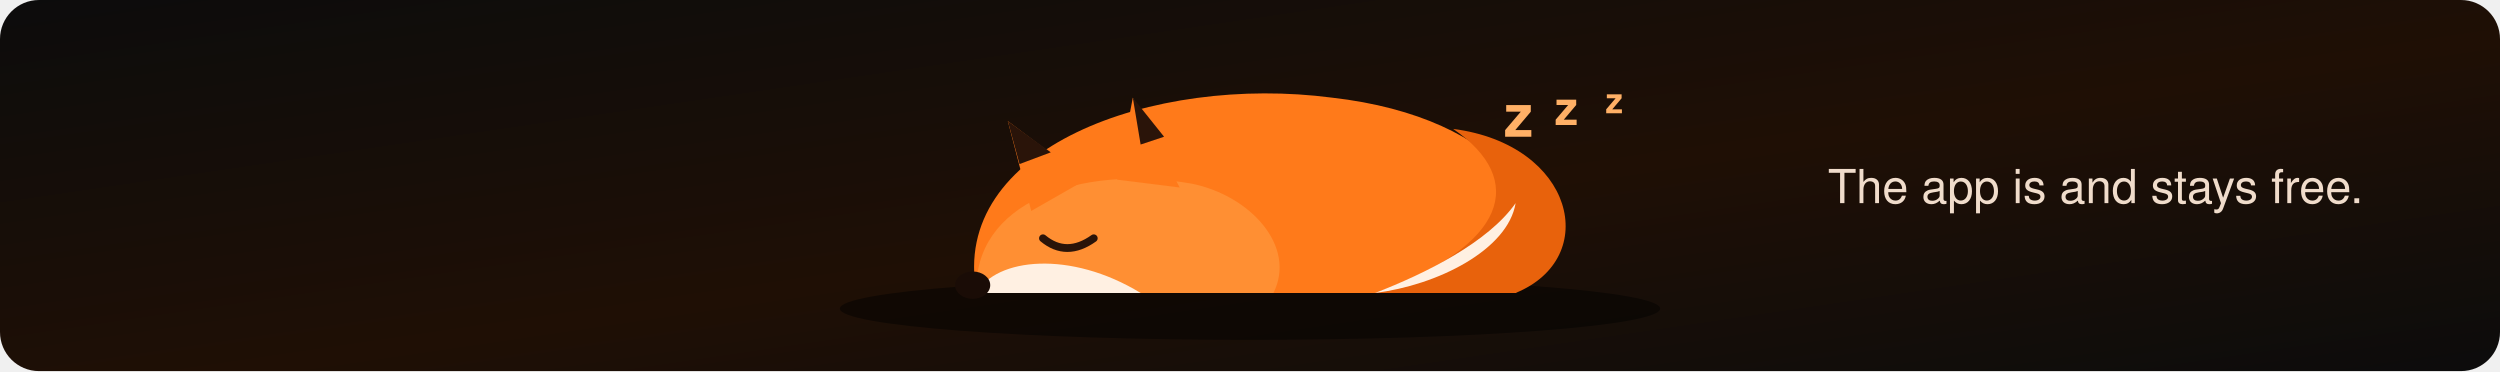
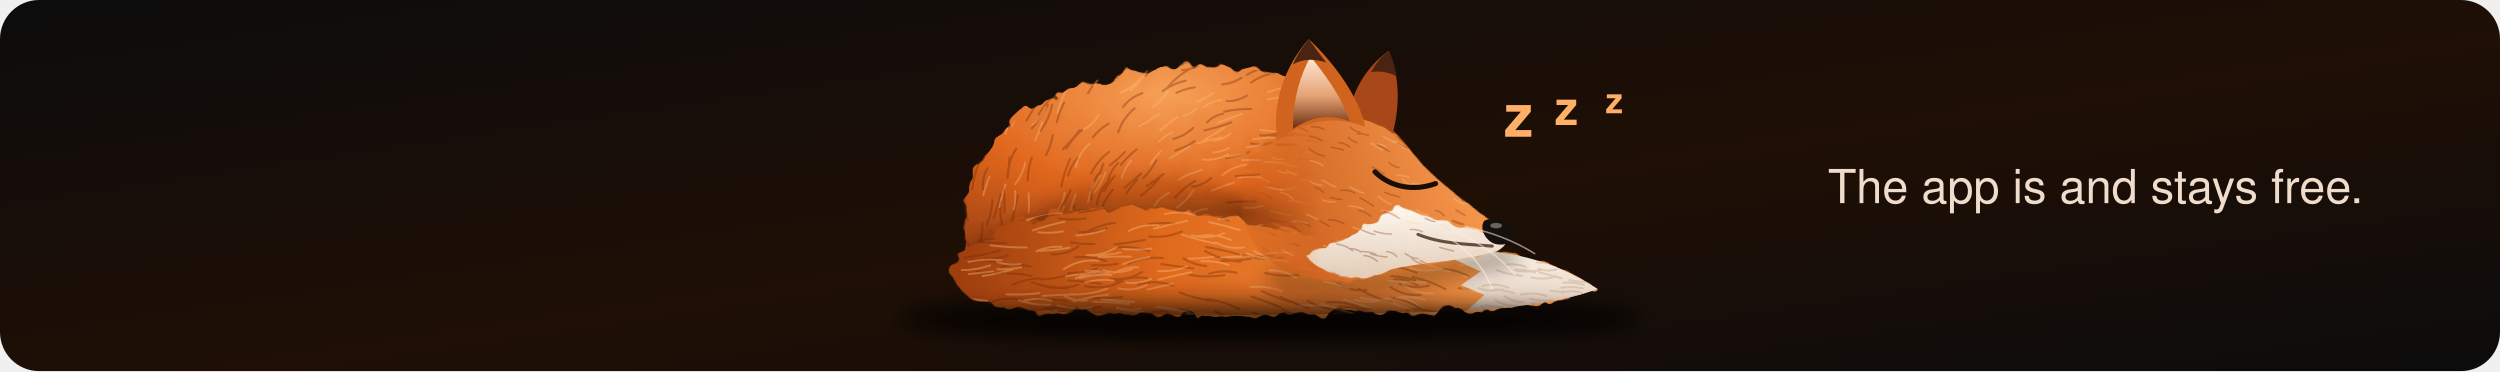
<svg xmlns="http://www.w3.org/2000/svg" viewBox="0 0 1280 190" width="1280" height="190" role="img" aria-label="The fox curled up, asleep. The app is and stays free.">
  <defs>
    <linearGradient id="bg" x1="0" y1="0" x2="1" y2="1">
      <stop offset="0" stop-color="#0c0c0c" />
      <stop offset=".55" stop-color="#1f0f05" />
      <stop offset="1" stop-color="#0c0c0c" />
    </linearGradient>
    <radialGradient id="glow">
      <stop offset="0" stop-color="#ff7a1a" stop-opacity=".6" />
      <stop offset="1" stop-color="#ff7a1a" stop-opacity="0" />
    </radialGradient>
    <linearGradient id="title" x1="0" y1="0" x2="1" y2="0">
      <stop offset="0" stop-color="#ffd2a1" />
      <stop offset=".5" stop-color="#ff9a3d" />
      <stop offset="1" stop-color="#ff5a00" />
    </linearGradient>
+     <linearGradient id="tailG" gradientUnits="userSpaceOnUse" x1="488" y1="0" x2="760" y2="0">
+       <stop offset="0" stop-color="#9c3d0d" />
+       <stop offset=".4" stop-color="#e06a1c" />
+       <stop offset="1" stop-color="#f29244" />
+     </linearGradient>
+     <radialGradient id="bodyG" cx=".42" cy=".12" r=".95">
+       <stop offset="0" stop-color="#f7a057" />
+       <stop offset=".45" stop-color="#df661c" />
+       <stop offset="1" stop-color="#7d2f0d" />
+     </radialGradient>
+     <linearGradient id="headG" gradientUnits="userSpaceOnUse" x1="640" y1="110" x2="740" y2="70">
+       <stop offset="0" stop-color="#c95a18" />
+       <stop offset="1" stop-color="#f4954a" />
+     </linearGradient>
+     <linearGradient id="tipG" x1="0" y1="0" x2="0" y2="1">
+       <stop offset="0" stop-color="#fffaf3" />
+       <stop offset="1" stop-color="#dcc6b0" />
+     </linearGradient>
+     <linearGradient id="cheekG" x1="0" y1="0" x2="0" y2="1">
+       <stop offset="0" stop-color="#fff8f0" />
+       <stop offset="1" stop-color="#e2cdb8" />
+     </linearGradient>
+     <linearGradient id="earG" x1="0" y1="0" x2="0" y2="1">
+       <stop offset="0" stop-color="#ffe9d4" />
+       <stop offset=".55" stop-color="#e3a273" />
+       <stop offset="1" stop-color="#6b2c10" />
+     </linearGradient>
+     <clipPath id="bodyC">
+       <path d="M508,152 C478,118 492,66 552,44 C604,26 672,32 708,62 C740,90 748,126 736,152 Z" />
+     </clipPath>
+     <clipPath id="tailC">
+       <path d="M488,138 C500,112 548,102 604,108 C654,114 700,130 748,128 C778,128 800,136 818,148 C796,156 760,160 716,160 C640,162 560,162 516,158 C500,156 488,150 488,138 Z" />
+     </clipPath>
+     <clipPath id="headC">
+       <path d="M636,92 C640,72 664,58 692,60 C708,61 718,72 728,84 C740,96 756,108 768,116 C774,120 772,127 765,129 C748,134 728,134 712,138 C698,146 672,146 654,136 C640,128 632,110 636,92 Z" />
+     </clipPath>
+     <linearGradient id="fadeG" gradientUnits="userSpaceOnUse" x1="630" y1="0" x2="676" y2="0">
+       <stop offset="0" stop-color="#000" />
+       <stop offset="1" stop-color="#fff" />
+     </linearGradient>
+     <mask id="headM" maskUnits="userSpaceOnUse" x="620" y="40" width="170" height="120">
+       <rect x="620" y="40" width="170" height="120" fill="url(#fadeG)" />
+     </mask>
+     <filter id="fur" x="-5%" y="-10%" width="110%" height="120%">
+       <feTurbulence type="fractalNoise" baseFrequency=".11" numOctaves="2" seed="4" />
+       <feDisplacementMap in="SourceGraphic" scale="9" />
+     </filter>
+     <filter id="tuft" x="-5%" y="-5%" width="110%" height="110%">
+       <feTurbulence type="fractalNoise" baseFrequency=".14" numOctaves="2" seed="9" />
+       <feDisplacementMap in="SourceGraphic" scale="4" />
+     </filter>
+     <filter id="soft" x="-20%" y="-60%" width="140%" height="220%">
+       <feGaussianBlur stdDeviation="5" />
+     </filter>
  </defs>
-   <style>.br{transform-origin:640px 150px;animation:br 4s ease-in-out infinite}@keyframes br{50%{transform:scale(1.03,1.06)}}
+   <style>.br{transform-origin:620px 152px;animation:br 4s ease-in-out infinite}@keyframes br{50%{transform:scale(1.012,1.03)}}
text.q{}@keyframes z{0%{opacity:0;transform:translate(0,0)}20%{opacity:1}100%{opacity:0;transform:translate(28px,-44px)}}@media (prefers-reduced-motion: reduce){*{animation:none!important}}</style>
  <rect width="1280" height="190" rx="20" fill="url(#bg)" />
-   <ellipse cx="640" cy="158" rx="210" ry="16" fill="#000" opacity=".45" />
+   <ellipse cx="650" cy="161" rx="190" ry="11" fill="#000" opacity=".55" filter="url(#soft)" />
  <g class="br">
-     <path d="M500,150 C486,76 590,38 682,50 C770,60 806,112 776,150 Z" fill="#ff7a1a" />
-     <path d="M776,150 C820,132 806,74 744,66 C782,92 772,126 704,150 Z" fill="#e8620c" />
-     <path d="M704,150 C736,146 772,128 776,104 C762,124 730,140 704,150 Z" fill="#fff0e2" />
-     <path d="M500,150 C498,104 552,84 610,94 C640,100 664,126 652,150 Z" fill="#ff8f33" />
-     <polygon points="528,108 516,62 556,92" fill="#ff7a1a" />
-     <polygon points="516,62 522,84 538,78" fill="#2a1409" />
-     <polygon points="572,92 580,50 604,96" fill="#ff7a1a" />
-     <polygon points="580,50 584,74 596,70" fill="#2a1409" />
-     <path d="M500,150 C510,132 548,128 584,150 Z" fill="#fff0e2" />
-     <ellipse cx="498" cy="146" rx="9" ry="7" fill="#1a0c06" />
-     <path d="M534,122 q12,10 26,0" fill="none" stroke="#2a1409" stroke-width="4" stroke-linecap="round" />
+     <path d="M508,152 C478,118 492,66 552,44 C604,26 672,32 708,62 C740,90 748,126 736,152 Z" fill="url(#bodyG)" filter="url(#fur)" />
+     <g clip-path="url(#bodyC)">
+       <path d="M550.6,40.6q3.2,-4.1 7,-7.6M491.7,83.7q2.9,-7 0.7,-14.2M706.8,90q5.7,4.2 11.9,7.7M508.6,46.8q6.1,-4.5 9,-11.5M628.1,51.7q5.5,0.3 10.2,-2.7M698.6,48.6q6.2,0.5 10.9,4.5M490.8,94.5q2.9,-6.5 4.1,-13.5M584,100.3q5.5,-3.9 9.5,-9.2M742.5,84q4.6,2.1 9.1,4.5M518,122.3q0.1,-6.9 1.2,-13.8M541.1,62.6q1.2,-5.2 3.7,-10M714.5,144.7q4.2,5.7 9.1,10.9M572.5,67.7q2.5,-7.3 8.4,-12.2M724.6,126.7q5.1,4.3 8.8,9.9M515.8,91.1q0.9,-5.2 1,-10.4M666.4,88.9q5.1,1.1 10.3,0.7M714.3,128q4.6,5.3 8.3,11.3M524.8,45.2q5.4,-4.2 6.9,-10.9M595.8,119.6q1.9,-4.5 6,-7.1M699.7,147.4q2.5,4.4 4.2,9.1M558.6,88.8q3.4,-6.6 9.3,-11.1M567.2,93.6q0.9,-6 5.3,-10.1M653.5,74q5.3,0.3 10.5,-0.1M667.2,96.3q5.1,1.1 9.9,3M593.8,142.3q4.1,-6.5 3.5,-14.1M633.6,141q5.3,-0.1 10.5,-0.5M615.6,144.3q6.7,-0.8 12.4,-4.5M565.3,97.7q2.3,-4.1 5.4,-7.6M604.5,122q4.2,-1.9 8.2,-4.3M563.8,107.4q2,-5.6 5.9,-10.2M672.5,90.7q6.9,1.6 14,0.8M720.1,118.6q3.3,7.2 10.4,10.8M646.5,124.2q6.1,0.7 12.3,0.4M549.9,119.7q-0.2,-7.3 0.2,-14.6M576.7,99q2.6,-3.8 5.7,-7.2M638.3,38.3q4.2,-2.5 9,-3.4M558.4,97.3q4.1,-6.3 6.5,-13.4M640.6,73.4q5.4,1.4 10.7,-0.4M714.4,96.6q5.1,4.5 10.6,8.3M557.1,47.7q2.3,-4.3 5.5,-7.9M599.7,123.4q4.5,-5.5 10.3,-9.4M665.1,81.2q6.7,0.6 13.3,1.1M680.9,112.1q5.4,4.8 12.7,5.5M691.8,135.7q4.8,4 9.7,7.9M666.4,31q4.7,0.9 9.3,-0.4M544.2,76.4q4.7,-4.6 8.6,-9.8M515.9,90q0.4,-7.5 4.4,-13.9M524.9,128q-0.3,-7 3.1,-13.3M543.2,124.3q3.9,-6.3 4.2,-13.6M508.8,111.6q2.1,-6 3.6,-12.2M716.6,121.4q2.6,5.3 7.2,9.2M546.9,90q1.3,-5.2 4.9,-9.2M595.2,46.7q5.4,-3.9 11.9,-5.4M544.9,41q5,-5.5 10.8,-10.2M597.8,44.8q4.5,-5.5 10.7,-9.1M601.6,101.1q4.5,-5 10.3,-8.5M545.3,145.3q1.3,-4.6 0.2,-9.3M532.8,66.9q4.4,-6 5.9,-13.3M605.2,35.9q6,-0.4 11,-3.9M495.6,113.2q-2,-6.5 -1.8,-13.3M552.3,133.2q1.9,-4.4 1.6,-9.2M531.7,58.6q2.6,-4.3 6,-8.1M740.2,121.1q3.3,5.1 8,9M536,37.4q5.7,-3.8 7.8,-10.4M546,76.1q3.2,-5.5 8,-9.6M726.5,144.1q0.9,6.8 5.9,11.5M574.9,54.8q3.9,-5 10,-7.1M505.2,115q2.6,-6 2.9,-12.5M602.1,120.9q2.7,-4.1 6.1,-7.7M618,62.7q3.3,-3.5 8.1,-4.4M683.4,72.6q5.3,2.7 11.3,2.8M587,95.3q4.5,-2.8 8.6,-6.2M526.2,92.3q0.1,-6 2.1,-11.7M743.2,79.8q5.3,5.3 11.1,10M699.5,63.7q6.8,2.3 13.9,3.8M543.4,95.6q1.4,-7.3 4.4,-14.2M517.6,114.8q2,-7.2 3.5,-14.5M658.1,51q5.7,0 11.3,1.2M715.8,131.9q2.7,4.7 6.1,8.9M525.1,48q0.9,-6.8 4.5,-12.7M692.8,87.3q6.7,1.4 11.8,6M497.7,96.7q1,-7 3.6,-13.7M584.6,149.2q-1.6,-6.8 -0.3,-13.7M725.9,66.1q4.4,3.4 9.9,4.1M689.5,65.7q5.9,0.2 10.6,3.6M496.5,135.6q1.1,-6 -1.2,-11.7M587.3,133.1q1.4,-5.6 3,-11.1M534.5,137.9q-1.8,-7.3 -1.9,-14.9M640.6,42.3q5.7,-4.2 12.8,-5M715.3,116.9q4.7,3.5 7.8,8.4M499.2,69.5q1.2,-5.8 5,-10.5M503.3,96.9q-0.6,-5.8 2.3,-10.8M710.3,37.9q5.1,4.7 11.8,6.1M686.4,60.2q4.7,1.4 9.5,2.4M649.8,112.5q5,1.2 10.1,1.5M637,138.4q5.6,0.6 10,4.3M609.8,133.1q5.8,-2.6 11.2,-6M572.3,123.1q4.4,-5.4 6.6,-11.9M573.9,84.4q3.6,-4.4 8,-7.9M531.5,133q-0.4,-5.5 -0.1,-11.1M575.9,96.1q4.3,-3.6 8.4,-7.3M561.6,105q0.9,-6.1 4.7,-11.1M543.2,105.9q3.1,-4 5,-8.7M716.5,103.3q5.4,3.3 10.4,7.2M680.3,94.6q5.6,3.3 12.1,3M486.9,107.5q-2.5,-6.4 -1.5,-13.3M665.3,140.7q6.5,3 11.5,8.1M721.1,57.2q6.5,1.4 13,3.2M602.3,47.5q4.5,-2 9.3,-2.8M677.6,139.4q1.6,5.4 5.7,9.3M627.9,103.8q7.4,-0.8 14.8,-0.7M625.7,43.2q5.4,-0.5 10,-3.4M502.1,123.5q0.9,-4.7 0.9,-9.5M702.4,87.8q4.8,3.4 9.6,6.7M626.8,57.2q6.9,-1.6 13.9,-1.4M710.2,120.5q3.9,4.6 7.8,9.2M579.3,124q3.3,-4.1 3.3,-9.5M525.5,61.8q3.2,-5.2 6.2,-10.5M704,44.5q4.9,0.8 9.7,1.8M632.8,90.2q6,-0.3 11.9,-0.9M601.7,77.1q5.4,-1.6 9.9,-4.8M600.7,71.1q5.8,-1.4 10.1,-5.6M725.5,105.5q4.2,2.2 6.9,6.1M676.6,60.2q5.1,-0.4 10.1,0.5M500.3,79.3q2.4,-4.7 2,-9.9M616.6,66.8q7.1,-1.6 13.9,-4.2M695.6,84q4.5,5.4 11.2,6.9M650.6,69.5q5.5,0 10.9,-0.2M585.3,91.2q4.1,-3.9 6.7,-9.1M568.1,84.7q4.3,-3.1 7.9,-7M645.2,69.3q6.4,0.4 12.1,-2.7M672.3,145.4q2.9,4.5 6.2,8.7M528.3,65.7q4.8,-5.6 8.2,-12.1M617.7,140.4q4.5,-5.7 11.5,-7.6M702.8,64.1q5.2,3 11.1,4.3M586.5,38.8q3.2,-3.5 7,-6.4M737.4,94q5,3.9 7.8,9.6M690.9,35.1q6.8,0.4 12.6,3.9M715.8,140.7q3.4,5.1 6.4,10.4M559.5,70.4q3.3,-4.4 8.1,-7.1M717.8,46.9q3.6,2.9 8.1,3.9M558.8,102.2q-0.6,-7 3.3,-12.9M678.9,97q4.6,3.6 10.2,5.3M513.1,114.9q-1.6,-5.8 -0.3,-11.7M516.6,138.7q-0.3,-5.3 -2.6,-10.1M703.9,113.8q5.4,3.8 9.1,9.2M689.2,54.3q5.9,0.9 10.4,4.6M546.4,134.6q0.9,-5.5 2.6,-10.7M493.7,149.2q-0.7,-7.4 -0.4,-14.9M691,75.7q5.3,0.8 10.5,2.4M514.2,108.8q0.3,-6 -0.2,-12M660.9,68.5q4.9,0.7 9.8,0.9M707,112.9q7.1,1.5 12,6.9M668.9,71.6q5.6,0.4 10.1,3.7M741.2,58.7q3.6,3.7 8.6,4.7M506.2,31.2q2.6,-5 4.3,-10.3M485.6,149.7q-1.9,-6.9 -4.6,-13.5M516.2,65.1q2.6,-4.2 2.3,-9.2M526.2,139.1q-2.4,-6.2 -1.1,-12.8M712.2,125.2q3,3.7 7.2,6.1M646.2,145.9q3.9,2.6 8.4,3.7M565.1,119q0.8,-4.9 2.3,-9.5M539.3,125.5q0.7,-5.1 1.4,-10.2M675.6,42.1q7,-1.2 13.8,1M739.2,142q2.2,6.7 5.1,13.2M627.9,81q5.9,-1.1 11.5,-3.1M535.6,79.3q2.6,-4.8 3.4,-10.2M735.4,95.5q3.6,3.5 8.3,5M669.1,33.1q6.7,-1 13.5,-0.4M610.2,95.6q5.7,-0.6 9.9,-4.5" fill="none" stroke="#6b2608" stroke-width="1.1" stroke-linecap="round" opacity="0.34" />
+       <path d="M537.6,35.7q1.7,-5 4.9,-9.2M615.8,81.7q6.9,0.6 13,-2.7M503.4,100q1.3,-4.9 3.2,-9.6M603.5,92q5.5,-3.4 11.9,-4.9M649.1,47.2q6.5,-1.9 12.9,-4.2M641.5,71.3q5.3,-0.7 10.7,-1M668.4,78q6.4,0.9 12.7,-0.2M493.7,145.7q-0.6,-6.6 -0.5,-13.2M557,103.5q1.5,-5 2.7,-10.1M593.9,66.8q4.3,-3.6 8.8,-6.9M633.4,138.3q5,2.1 10.3,1.6M487.1,45.2q2.4,-4 4.1,-8.4M628.2,80.3q4.9,-0.6 9.6,-1.9M501.6,50.2q3.3,-4.4 3.5,-9.9M491.6,112.1q1.2,-4.8 0,-9.6M640.2,142.1q3.4,2.3 7,4.1M592.4,138.3q-0.5,-5 2,-9.3M706.1,54.9q6.1,1.1 12.1,2.4M551,30.9q2.9,-4.2 6.6,-7.7M664.6,73.6q6.9,0.4 13.8,0M704,105.7q5.4,1.6 9.1,6M685,47.2q6.6,2.2 12.9,5M613,52.2q4.2,-2.2 8.2,-4.5M564.9,137.8q1.5,-5.7 1.9,-11.6M726,123.3q2.8,5.1 7.9,8M602.1,149.9q1.2,-5.4 2.5,-10.7M680.2,146.7q6,3.3 9.1,9.4M649.2,50.7q5.5,-0.2 10.5,-2.6M718.8,67.9q5,4.3 11.5,5.9M519.7,94.4q3.9,-5 5.2,-11.1M743.7,74.1q5.4,1.5 9.5,5.3M560.3,43.9q2.6,-5.6 7.7,-9M666.3,92q5.6,-0.1 10.9,1.6M590.3,54.7q4.7,-3.1 7.7,-7.9M739.6,83.4q3.2,3.4 7.8,4.2M678.7,53q6,0.2 11.9,-1M713.2,94.4q4.8,3.4 9.7,6.6M673.2,127.3q4.8,2.5 8.2,6.7M536.3,45.9q3.4,-5.7 5.6,-11.9M733.4,96.1q4.4,3.9 10.1,5.6M734.1,42.3q5.7,3.2 12.1,4.8M744.6,72.3q2.2,3.8 6.4,5.5M650.8,37.7q6.1,-2.9 12.5,-1.2M663.5,50.3q4.5,0.6 9,1.5M620.4,97.6q5.5,-2.2 11.2,-4.1M674.9,119.4q3.1,3.8 7.2,6.6M566.8,136.7q-0.2,-6.4 1.3,-12.7M514.9,68.5q1.2,-4.5 3.3,-8.6M654.3,127.9q4.9,2.1 10,3.6M612.8,73.5q6.4,-2 12.9,-3.2M683,114.1q5.2,1.3 9.6,4.5M646.5,142.6q6.9,0.1 12.6,4M625.9,135.9q5.4,1.2 10.9,0.2M679.9,103.9q4.6,2.6 9.1,5.5M732.5,84.1q2.5,3.6 6.5,5.2M719.5,114.8q2.3,3.6 5.9,6.2M573.9,47.4q6.1,-2.5 10.3,-7.7M565.3,32.4q3.3,-3.6 7.3,-6.3M574.4,90.9q1.4,-4.8 4.7,-8.6M693.8,145.3q2.8,3.2 6,5.9M633.9,90.9q5.8,-0.6 11.6,0M713.5,83q5.2,0.8 8.9,4.5M486,118.8q0.1,-7.1 -2.1,-13.8M616.9,116.5q4.3,-2.6 8.4,-5.6M666.7,30.5q5.2,0.6 10.4,0.7M625.9,89.7q5.3,-4.5 12.2,-5.4M488.8,122.9q-1.3,-5.5 -0.1,-10.9M736.6,81.7q3.8,3 8.4,4.4M659.8,103q5.4,-0.4 10.5,1.6M517.9,64.8q2.2,-5.5 6.3,-9.6M645.3,66.5q4.1,0.5 8.1,0.9M675.1,59.7q5.5,1.8 10.9,-0.1M624,62.6q5.9,-2.1 11.8,-4.2M683.6,143.2q2.8,3.7 6.5,6.5M689.8,103q3.2,2.8 7,4.6M625,142.7q5.3,-0.7 10.6,0.4M589.2,83.8q2.3,-3.5 5.2,-6.5M519.1,107.3q1.1,-4.7 0.6,-9.5M541,107.9q3.6,-3.9 4.1,-9.1M574.1,118.3q2,-4 2.5,-8.4M591,105.4q2.8,-4.4 7.5,-6.7M525.6,45.6q3.8,-3 5.9,-7.3M709.7,80q3.4,3 7.9,3.6M651.8,114.3q6.4,2.6 13,4.2M602.4,106.4q5.3,-3.7 8.7,-9.1M535.7,130.6q2.5,-6.4 1.5,-13.3M638.4,75.4q4.1,-0.4 8,-1.7M550.8,85.5q1.5,-7.2 7.1,-11.9M690.7,116.7q4.5,2.8 7.2,7.3M731.4,50.2q3.7,3.3 8.6,3.8M616.4,54.9q4,-3.3 9.2,-3.8M729.1,72.6q6.3,3.4 10.5,9.2M706.3,113.5q4.1,4.1 9.8,5.4M648.9,95.9q6.9,2.5 13.9,0.3M497.5,48q2,-5.2 3.9,-10.5M615.9,72.1q5.6,-3.1 10.9,-6.7M692.5,106.3q3.8,3.3 8.5,5.2M528.4,64.1q4.9,-3.5 6.9,-9.2M734.7,113.8q4.6,4.4 7.6,10M555,66.2q4.8,-2.7 7.6,-7.4M671.7,141.9q2.6,3.7 6.2,6.5M593.4,72.5q3.1,-2.9 6.8,-4.9M647.4,83q4.9,-0.4 9.8,0.7M501.2,73.1q0.8,-5.1 3,-9.8M608.8,110.5q4,-3.2 9.2,-3.5M668.6,108.5q4.9,2.5 10.4,2.4M605.7,59.3q4.2,-0.8 7.1,-3.9M511.7,106q1.2,-5.8 3.1,-11.5M637,106.3q5,0.7 9.6,-1.1M530,71.8q2,-4.5 3.7,-9.2M578.7,46.4q5.1,-4.3 8.5,-10M598.9,81.1q5.1,-3.2 10.2,-6.3M656,83.1q4.2,2 8.8,2.3M666.9,67q6.6,-2.3 13.5,-0.9M560.6,98.4q3.5,-4.7 5.4,-10.2M695.7,102.8q3.9,3.2 8.9,3.8M558.2,98.3q2.4,-4.2 5,-8.3M599.1,129.5q6.2,-2.6 9.7,-8.3M650.7,139.1q4,2.2 7.1,5.6M511.6,147.4q-1.5,-6.7 -2.8,-13.3M583.2,64.7q5.3,-2.8 10.2,-6.3M539.8,40.7q1.6,-6.6 6.9,-10.8M712.3,68.4q6.5,1.2 10.9,6.1M678.1,112.1q4,3.1 8.8,4.8M585.5,125.1q3.2,-5.6 7.5,-10.5M555.7,34.5q3.3,-3.2 5.5,-7.3M636.1,82q4.7,-0.2 9.4,0M673.7,31.1q6.4,2.5 13.2,3.1M706.6,148.9q2,3.7 5.5,5.9M546.5,111.9q2,-6.2 4.2,-12.3M742.7,80.7q5.2,2.4 8.5,7.1M516.6,46.5q2.6,-3.1 4.5,-6.6M545.6,124.3q-0.7,-5.2 0.9,-10.2M525.2,146.1q-0.8,-4.3 -2.9,-8.1M620.9,78.1q4.5,-0.4 8.5,-2.3M544.2,114.7q-1.1,-4.7 0.5,-9.1M489.9,126.8q-1.5,-5.9 -2.4,-11.9M490.2,114.1q-2,-5.7 -0.6,-11.5M485.5,61.1q2.5,-3.3 3.3,-7.4M679.3,55.8q6.5,0.2 12.9,1.5M610.4,136.8q4.1,-3.7 6.9,-8.3M541.4,57.8q1.9,-6.7 5.1,-13M621.2,72.1q5,-0.4 8.8,-3.7M650.7,108.1q5.1,1.1 10.1,2.2M651.5,127.8q6.5,-0.6 12.5,1.9M661.5,130.2q5.9,2.8 12.3,4.5M526.7,108.6q0.3,-4.8 0,-9.6M619,134.2q5.8,-3.1 12.4,-3.9M552.3,36.8q5.1,-4.4 6.4,-10.9M684.5,149.6q4,4.5 5.7,10.1" fill="none" stroke="#ffc07a" stroke-width="1" stroke-linecap="round" opacity="0.34" />
+       <path d="M520,150 C520,104 572,84 622,100 C650,110 660,132 656,152" fill="none" stroke="#5a1f06" stroke-width="9" opacity=".28" filter="url(#soft)" />
+     </g>
  </g>
+   <path d="M500,132 C550,98 650,106 752,126" fill="none" stroke="#2a0e04" stroke-width="12" opacity=".4" filter="url(#soft)" />
+   <path d="M488,138 C500,112 548,102 604,108 C654,114 700,130 748,128 C778,128 800,136 818,148 C796,156 760,160 716,160 C640,162 560,162 516,158 C500,156 488,150 488,138 Z" fill="url(#tailG)" filter="url(#fur)" />
+   <g clip-path="url(#tailC)">
+     <path d="M803.7,122.1q9.8,0.3 18.9,3.7M738.8,137.8q9.4,0.3 16.8,6.2M805.5,137.4q6.1,3.9 13.3,3M534.9,108q8.6,0.6 17.1,-1.2M808.9,143q6.2,1.7 12.3,3.7M731.8,106.5q8.3,0.1 16.6,0.2M764.9,157.1q9.8,3.1 19.8,0.6M533.8,160.6q10,-2.1 19.5,1.6M552.7,118.8q7.1,0.4 13.9,-1.9M716.7,145.4q7.4,2.6 15,0.8M809.8,109.9q9.3,0.4 18.6,-1M621.9,159.2q7.8,4.5 16.7,5.8M707.6,117.4q7.8,-2.1 15.9,-1.3M594.6,135.2q8.2,1.2 16.4,2.3M799.1,112.5q8,-1.4 16.1,-0.6M766.8,132q9.7,0.8 19.2,-1M570.7,125.2q7.8,-1 15.6,-2.4M515.8,140.1q6.2,-0.2 12.2,1.2M541.9,111.9q7,0.9 13.9,0M521.6,158.4q8.7,1.4 17.4,2.2M692.9,134.1q6.9,-0.2 13.8,-1M706.2,127.9q7.3,3.1 15.2,3.5M657.9,114.4q6.3,1.5 12.4,-0.4M512.9,136.4q7.3,-1.7 14.7,0.1M691,111q7.5,0.1 14.9,1.2M571.5,144q7.7,-2.7 15.8,-1.6M769.8,147.7q7.7,2.3 15.1,5.3M604.1,149.8q8.3,3.2 17.2,4.4M809.9,118.2q9.4,-0.8 17.8,3.5M641.8,160.1q6.9,3.3 14.1,5.9M528.7,114.5q8.2,-5 17.6,-6.6M625.3,112.2q9.2,-1.9 18.5,-0.7M516.5,114.7q5.6,-4 12.5,-4.3M535.3,110.8q6.9,-1.5 14,-2.2M555,119.6q7.2,-4.4 15.7,-5.5M813.4,105.9q8.7,1.2 17.4,1.8M568.5,142.8q8.7,0.9 16.3,-3.5M588.4,121.1q8.6,0.8 16.7,-2.5M787.2,126.2q8.6,5.1 18.5,4.9M496.4,122.7q9.2,2.1 18.7,1.8M694.9,110.1q8.8,-0.3 16.8,3.3M497.3,133.1q7.6,0.1 15.1,1.2M678.2,130.3q8.8,-1.5 17.3,1.1M503.9,132.4q6.2,0.5 12.1,-1.7M801.2,132q8.8,1.8 17.4,-0.7M491.7,125.3q8.5,-2.4 17.2,-3.1M528.2,144.6q9.1,2.8 18.6,3M807.3,141.5q8.8,2.1 17.7,0.7M618,153.1q8.8,1.2 16.7,5.3M510.9,159.6q6.7,1.4 12.9,-1.4M710.5,108q6.6,3.7 14.1,3.4M669.5,154.1q5.5,3.3 11.8,4.2M636.3,131.1q7.8,0.4 15.5,0M777.8,145.6q7.5,0 14,3.8M532.8,143.1q9.4,-0.4 18.1,-3.7M493.7,132q9.5,-1.4 18.7,-3.8M719,110q6.1,-1.3 12,0.6M711.8,152.3q9.2,1.1 16.7,6.6M518.4,145.8q6.7,-3 14,-3.3M714.4,126.6q9.8,0.7 19.6,2.2M704.9,161.3q9.4,1.8 18.9,2.9M723.2,141.9q9,1.9 17,6.2M532.6,146.1q9.8,2.7 19.5,-0.3M680.5,130.2q9.7,-3.1 19.2,0.4M538.6,130.2q7.4,0.2 13.5,-4M720,158.7q8.5,-1.1 16.6,1.7M644.8,104.3q8.1,-1.2 15.3,2.6M559.2,135.8q6.6,0.3 13.1,-0.7M808.7,121q6.7,-0.4 12.9,1.9M689.1,107.7q9,0 17,4.1M582.7,145.6q9.1,-2.5 18,0.7M544.1,157.9q9.7,1 19.3,-0.8M737,121.9q7.7,1.2 15.4,0.1M616.9,128.5q8.5,4.8 18.2,5.5M585.8,161.1q5.9,-2.3 12.2,-1.5M559.8,152.6q7.4,0.2 14.8,-0.5M552.1,140q6.9,0.5 13.6,-0.8M695.7,147.9q7.9,4.7 16.9,6.9M655.6,152q7.1,3.4 14.5,5.8M797.2,138.5q9.2,1.3 18.4,-0.3M547,143.7q8.4,0.2 16.7,1.6M552.3,108.9q9.3,-1 18,-4.2M520.4,160.5q7.7,0.1 14.5,3.5M547.2,139.7q7.4,0.5 14.3,-2.2M648.1,111.3q6.7,0.7 13.3,2.5M571.6,126.6q8.6,-0.7 16.9,1.9M746.8,147.5q9.5,1.6 18.9,-0.7M736.7,106.9q9.1,1.9 17.7,-1.6M807.2,149.3q9.1,3.5 18.7,5M617.4,126.5q8.6,1.3 16.9,3.8M609,140.7q8.9,1.7 17.9,0.1M605,161.9q9.4,-0.2 18,3.7M647.8,139.8q8.5,2.1 17.1,0.9M695,158.5q7.9,1.7 15.8,3.5M510.1,114.4q6.9,-1.4 14,-1.9M625.3,133.6q7.5,-0.1 15,-1.1M802.6,125.5q5.9,-2.4 12.1,-0.8M656.3,158.1q8.3,4.8 17.7,7M802.1,125.7q8.2,0.3 16.2,1.9M640.8,151.8q7.4,2.5 14.7,5.5M614.3,110q7.7,-0.6 14.6,3M711.9,147q7,4.6 15.4,4M712.2,141.4q6.3,0.2 12.4,2.1M577.6,135.1q8.5,-3.9 17.8,-3M684.3,104.5q8.6,0 16.5,-3.4M670.2,135.3q6.6,4.3 14.4,3.5M506.2,109q6.2,-0.5 11.9,-2.8M713.9,143.1q6.5,-0.4 11.9,3M528.2,113.2q7,-3.9 14.8,-5.2M809.3,109.9q6.7,0.6 13.4,-0.1M619.2,140.1q7,-2.1 14,-0.4M531.1,153.3q7.7,0 15.3,0.7M640,106.8q8,0.6 15.6,3.4M506.6,155.1q8.3,-3.6 17,-1.3M723.2,113.5q9.6,2 19.4,2.1M810.9,160.3q7.1,-1.2 13.9,1.2M694.5,109.3q8.5,2.6 17.5,2.9M637,130.5q9.8,3.3 19.9,1.3M800.3,160.9q8.3,3 17,1.4M644.6,115.5q7.8,0.4 15.1,3.1M738.9,131.2q9.3,2.4 18.5,-0.1M794.8,143.6q7.4,0.5 14.3,3.2M813.8,153.6q8.8,4 18.3,5.8M723.9,110.6q7.1,-1.4 13.5,1.8M534.7,158.2q7,-1.2 14.1,-0.5M785.9,110q6.7,1.9 13.5,0.8M555.6,146.5q10.1,2.1 19.2,-2.7M491.8,120.6q8.3,-4.3 17.6,-5.1M796.6,134.3q8.8,-1 17.6,-0.8M550.4,131.8q8.1,-0.8 15.8,1.8M677.4,157.5q9.1,0.9 16.3,6.4M684.8,145q6.8,4.3 14.7,3.6M669.6,117.9q8.2,2.3 16.7,3.4M606,132.3q5.3,3.4 11.6,3.9M760.3,109.6q8.9,1.6 17.5,-1.3M645.9,149q7.1,3.3 14.6,5.6M588.2,114.8q6.4,-1.1 12.9,-0.3M604,158.4q6.1,0.8 11.3,4.2M500,139.1q7,0.9 14.1,0.6M793.4,151.7q7.1,0.1 12.8,4.5M771.3,144.4q5.5,2.7 11.3,4.2M542.5,107.8q6.4,1 12.5,-1M679.5,154.8q10.3,-0.9 19.4,3.9M769.5,123.2q9.6,-2.2 18.8,1.3M735.1,129.1q6.6,0.3 12.4,3.3M756.2,147.3q6.9,0.9 13.5,2.9M685.7,156.9q8.5,0.4 17,1.4M548.3,124.1q6,1.1 12.1,0.8M706.2,135.7q9.9,0.4 19.1,3.9M813.1,145.1q7,3.9 15,3.6" fill="none" stroke="#6b2608" stroke-width="1.1" stroke-linecap="round" opacity="0.34" />
+     <path d="M525.9,112.8q8.4,-4.3 17.8,-3.5M748.9,147.6q6.3,1.2 12.3,3.2M669.9,121.7q7.2,-2.6 14.5,-0.6M795,107.1q7.7,-1.1 15.5,-1.2M664.2,116.3q7.5,-2.7 15.4,-1.9M768.2,125.9q9.6,-0.8 18.2,3.5M716.5,152q6.6,-0.2 13,1.3M677.8,144.1q6.5,1.2 12.8,3.4M605.1,120.1q8.5,2.8 17.2,4.6M624,112.3q8.3,-1 16.6,-1.2M544.9,151.3q5.5,3.3 11.8,2.5M797.8,132.2q8.5,3.3 17.6,3.7M498.6,112.4q8.9,-2.3 17.7,0.3M711.4,143.8q9.2,0.8 18.5,0.7M642,128.4q8.2,5 17.8,5.4M590.8,117.1q8.5,-2.2 17,-4M644,115.6q8.7,-2.4 17.6,-1M619.1,113.7q7.9,1.8 15.7,4.1M545.8,141.4q8.8,-1.5 17.6,-2.2M718,145.4q7.1,5.1 15.7,4.9M714.7,152.6q6.4,-0.1 11.5,3.7M528.7,118q8,-2.7 16.3,-4.5M796.8,156.5q7.4,3.5 15.1,6.4M693.7,137.2q8,0.8 15.9,1.6M611.5,108.8q6.4,-2.7 13.4,-1.5M622.3,124.1q6.9,3.8 14.6,2.5M552.8,142.4q8,-2.2 16.3,-1.6M565,138.4q7.4,2.2 14.7,-0.7M679.4,129.6q6.5,1 13,-0.1M548.5,150.7q9.6,0.4 18.6,-3M578,118.2q7.2,-3.6 15.2,-2.8M555.7,144.6q6.9,-1.8 14.1,-1.1M742.3,118.1q8.5,1.6 16.8,-0.8M748.7,128.9q7.4,0.5 14.5,-1.6M802.4,119.1q6.5,2.2 13.1,0.7M521.7,153.7q7.7,2.7 15.9,2.3M760.1,160.7q9.3,-0.9 17.1,4.1M664.7,137.2q7.6,1 15.1,2.3M690.7,119q9.1,2 18.4,2.9M814.1,133.6q9.2,-0.1 16.7,5.1M763.2,128q8.7,1.9 16.8,-1.6M696.7,152.4q8,2.3 16,0M608.5,132.4q6.5,0.1 12.8,-1M674.8,125.7q7.9,-3.1 16.2,-1.7M744,132.7q9.1,-1.1 18.1,0.4M807.2,155.7q7.3,-1.4 14.3,0.7M490.2,158.4q6,-2.1 12.3,-0.9M503.1,141.4q7.9,-1.4 15.6,-3.5M612.2,121.1q9.4,-2 18.2,1.8M515.3,111.4q7.3,1.1 14.4,-0.6M700.5,104.9q8.3,0.3 15.7,-3.3M683.3,160.9q8.7,0.7 16.4,5.1M730.5,135.1q5.6,2.7 11.8,3.9M533.7,106q7.1,-0.1 12.6,-4.6M575,135.2q6.6,-2.3 13.5,-3.6M533.7,151.5q8.3,-0.6 16.6,-0.7M685.9,129.5q7.1,0.8 14.3,1.4M492.4,138.3q7.5,0 14.5,-2.4M676.9,155.7q8.1,2.5 16.2,5M693.5,153.5q6,1.7 12.2,0.6M571.8,157.9q6.7,1.6 13.5,1.8M686.1,106.5q8.8,1 17.2,3.8M495.8,134.1q8.5,-1.8 17.1,-0.8M572.6,147.6q7.6,1.7 14.6,-1.6M638.1,129.7q7.3,2.7 15,3.5M491,152.7q7.2,0.4 14.4,1.3M730.3,111.7q8.8,0 17.6,0.6M557.9,130.8q8,0.1 15.9,-1.5M806.7,155q8.3,-0.2 16.6,0.8M570.3,139.9q5.8,-3.3 12.5,-3.1M736.7,119.7q7.6,0.5 15.3,0.3M764.3,141.2q6.8,-0.6 13.1,2.2M649.2,129.4q6.4,0.2 12.8,-0.3M696.1,133q6.2,0.6 12.5,0.8M776.9,110.4q8.7,-1.2 16.3,3.1M628,108.8q7.9,-1.7 15.5,1.1M507.2,125.6q9.2,1.2 18.5,1.1M798.1,109.4q6.5,2.1 12.9,-0.3M791.2,142.7q7.1,2.5 14.6,1.5M777.2,115.5q7.7,3.6 16,2.3M591.9,157.1q8.8,1.1 17.4,3M501.1,159.4q7,-1.8 14.2,-1.5M587.5,148.2q6.5,-1.4 13,-2.9M523.6,154.2q7.3,-2.2 14.6,-0.2M541.5,156.4q8.7,2.5 17.6,1M671.6,129.9q6.3,0.9 12.4,2.4M530.6,128.7q6.1,-2.8 12.9,-2.3M748.4,119.2q6.6,-2.5 13.6,-1.4M688.1,153.3q7.7,2.5 15.3,5M767.1,113q6.3,-2.7 13,-0.8M592.9,138.7q7.7,0.6 14.8,-2.3M783.5,131.2q6.9,1.2 13.6,-0.3M808.1,133.3q8.6,-1 17.3,-0.8M575,127.5q7.3,0.6 14.6,-0.2M610.1,120.4q8.5,2.5 16.7,-1M534.1,159.4q9.3,-0.3 17.7,3.6M715.4,112.1q6,0.9 12.1,1.8M625.1,131.9q8.4,-0.8 16.9,-0.5M747.6,135.6q8.9,-0.3 17.2,3.1M531.3,118.9q6.5,0.7 12.9,-0.4M596.5,109.6q7.8,-2 15.5,0.7M544.7,137.8q8.1,-5.3 17.8,-4.3M607.3,160.8q8.7,-0.7 17.3,0.6M532.4,128.4q7.7,-0.2 15.2,-1.6M704.9,124.6q7.6,0.5 15,-1.3M593.1,143.2q8.4,-2.2 16.9,-3.8M721.9,137.3q8.3,2.2 16.7,0.2M638.9,107.8q7.7,-1 14.9,1.6M767.1,111.9q6.7,1 12.7,-2.1M576.7,144.7q6.6,0.8 12.7,-1.9M778.1,107.4q6.4,-0.3 12.7,-1M810.2,110.2q7.7,-0.3 15.5,-0.2M515.3,150.7q8.5,0.4 16.9,-0.6M563.9,153.2q8.4,0.8 16.7,1.4M769,113.9q7.4,1.8 14.7,-0.3M615.1,133.8q7.2,-0.4 13.9,1.9M555.7,138.7q6.9,-0.4 13.3,2M708.3,153.7q7.6,2.5 15,5.2M562.5,131.6q8.2,-0.3 16.4,-0.2M496.1,140.3q6.2,-0.7 12.4,-1.3M571.8,157.3q6,2.2 12.1,0.7M510.5,134.1q5.9,2 12,1.1M649.8,138.4q7.5,-0.2 13.8,3.8M665.9,156.3q6.8,0.2 13.5,0.2M775.6,118.7q8,-2.7 16.4,-1.9M549.6,154.3q8.8,-2.5 17.9,-3.5M708.3,105.6q6.1,1.9 12.4,2.2M708.7,113.3q7.2,-1.4 13.8,2M500,157.8q7.3,0.3 14.6,0.7M640.4,147q8.2,-0.9 15.9,2.2M540.3,159.1q7.4,4.1 15.8,3.2M749.3,141.3q8,2.3 16.2,0.6M662.6,119.3q6.9,-1.9 14.1,-2.1M550.7,142.6q7.7,-3.8 16.2,-2.9M510.6,137.9q6.2,0.1 12.2,-1M556.3,130.6q8.5,0.4 15.6,-4.2M559.7,154.5q9.2,0.1 18.4,1.2M670.5,120.7q7,1.5 13.6,-1.2M652.1,110q8.4,-0.5 16.8,-1.5M551,120.6q7.5,-0.5 14.6,-2.9" fill="none" stroke="#ffc689" stroke-width="1" stroke-linecap="round" opacity="0.36" />
+     <path d="M742,118 l11,9 -8,6 13,6 -10,7 12,5 -9,8 L840,172 V118 Z" fill="url(#tipG)" />
+     <path d="M810.7,129.2q6.2,-0.2 12.2,1.1M804.3,152.1q5.6,-1.3 10.8,1.2M781.5,130.8q4.4,2 9.1,1.3M775.7,138.2q5.3,-0.6 10.2,1.3M784.7,156.9q4.8,-0.7 9.3,1.3M760.4,156.3q4.7,0.8 9.4,1.1M766.3,138.3q6.3,2.3 13,2.9M795.3,128.9q6.7,0.1 13.4,0.8M778.7,150.8q6.6,-1.5 13.1,0.8M783.4,152.9q5.7,1.6 11.6,0.8M793.7,148.9q5.2,0.7 10.4,0.3M790.2,156.6q6.8,-0.6 12.7,2.9M809.9,158.4q5.6,1.5 11.1,3.2M800.3,144.7q5.4,-0.2 10.7,1.1M803.6,126.4q5.6,1.6 11.2,-0.3M792,130.3q5,1.7 10.2,2.9M806.2,133.1q6.8,0.6 12.8,3.7M791.3,127.9q6.6,0.7 12.8,-1.4M765.8,153.9q5,2.7 10.7,2.9M786,159.6q5.7,2 11.8,1.6M758.9,146.5q7,-1.8 13.6,0.9M758.4,156.6q4.7,4.5 11.2,5.2M757.1,147.5q6,2.3 12.2,0.6M769.6,127.2q6.7,1.2 13.1,3.4M784.1,142q6.4,1.6 12.6,-0.6M808.8,133.3q6.8,0.3 13,3.3M809,138.3q6.2,1.9 12.7,1M799.3,147.3q5.6,-0.8 11.1,0.3M788.1,139.4q5.7,1.6 11.5,3.1M765.7,148q4.8,0.9 9.5,2.1M786.7,134.4q6.3,0.3 12.5,0.1M798.6,133.9q6,1.6 12.1,0.3M803.4,143.4q6.5,1.3 13.1,0.9M795.4,159.5q5.2,-0.3 9.6,2.3M814.9,143.8q6.2,2.1 12.8,1.1M799.7,149.9q5.2,-1.7 10.4,0.1M776.5,138.7q6.3,0.9 12.6,-0.5M781.8,127.9q6.4,0.3 12.7,1.9M770.9,135.5q5.4,-0.8 10.4,1.2M770.5,151.7q4.2,3 9.3,3M784.2,155.3q6.5,-0.2 12.7,1.4M792.7,157.2q5.8,3.2 12.3,2.7M805.2,128.9q6.5,2.2 13.3,3M787.9,137.5q4.4,1.8 9,0.4M783.9,158.7q6,2.4 12.2,4.3" fill="none" stroke="#c9ad93" stroke-width="1" stroke-linecap="round" opacity="0.5" />
+     <path d="M488,158 C560,146 700,150 820,158 V170 H488 Z" fill="#2a0e04" opacity=".35" filter="url(#soft)" />
+   </g>
+   <path d="M650,142 C690,152 730,142 776,130" fill="none" stroke="#2a0e04" stroke-width="9" opacity=".4" filter="url(#soft)" />
+   <path d="M690,62 C692,46 700,34 711,26 C717,40 717,56 712,72 Z" fill="#a8481a" />
+   <path d="M711,26 C707,29 704,33 702,37 C706,36 711,37 715,39 C714,34 713,30 711,26 Z" fill="#4a2413" />
+   <g mask="url(#headM)">
+     <path d="M636,92 C640,72 664,58 692,60 C708,61 718,72 728,84 C740,96 756,108 768,116 C774,120 772,127 765,129 C748,134 728,134 712,138 C698,146 672,146 654,136 C640,128 632,110 636,92 Z" fill="url(#headG)" filter="url(#tuft)" />
+     <g clip-path="url(#headC)">
+       <path d="M772,123 C750,116 730,112 716,105 C702,113 690,124 668,130 C676,142 698,146 716,138 L772,132 Z" fill="url(#cheekG)" filter="url(#tuft)" />
+       <path d="M762,102.3q-2.6,-2.6 -6.1,-3.9M716.3,85.8q-3,-0.4 -5.1,-2.6M734.6,113.5q-2.6,-0.5 -4.9,-1.8M708.7,89.3q-2.8,-2.3 -6.1,-3.7M759.9,77.9q-3.3,-2.3 -6.8,-4.3M767.4,84.8q-4.3,0.4 -8.1,-1.4M650.2,129.5q-2,-1.9 -4.6,-2.9M676.8,72.1q-2.9,-2 -6.3,-2.3M700.6,69.4q-2.7,-1.1 -5.6,-0.9M728.3,118.7q-2.9,-1.4 -6.2,-1.2M705.3,133.9q-3,-2.7 -7,-3.1M677.9,79.9q-4.2,-0.9 -7.6,-3.7M712.4,119.8q-4.5,0.1 -8.8,-1.5M670.7,115.8q-3,-2.1 -6.6,-2.5M729.8,63.5q-3.8,-1.2 -6.8,-3.9M706.7,61.3q-2.8,-1.3 -5.7,-2.6M757.7,98.3q-2.3,-1.4 -5,-1.8M727.8,135q-2.8,-0.7 -4.9,-2.6M732.7,136.7q-2.6,-1.9 -5.5,-3.3M739.3,110.4q-1.7,-2.1 -4.3,-2.6M647.5,117.6q-2.9,0 -5.6,-1.1M758,92.1q-3.6,-0.1 -6.9,-1.3M749.5,115.1q-3.2,-0.4 -6,-2.1M703.3,105.6q-3.3,-2.4 -7,-4.3M721,76.3q-2.9,-1.4 -5.7,-3.1M665.6,118.7q-2.2,-2.2 -5.2,-3.3M703.9,120.1q-4,-0.9 -7.6,-2.9M705.8,59.1q-4.1,0.4 -7.8,-1.4M708,61.1q-3.7,-0.5 -7.3,-1.2M726.1,132.4q-3.7,-0.2 -6.6,-2.6M677.7,98.6q-1.9,-2.2 -4.7,-2.7M680.5,115.7q-2.9,-1.4 -5.7,-3.2M721.1,62.2q-2.3,-1.3 -4.9,-1.1M753.6,84.9q-2.6,-2.4 -5.9,-3.7M654.6,96.5q-2.2,-1.4 -4.9,-1.6M688.3,114.7q-3.6,-2.3 -8,-2.1M743,83.5q-3.6,-2.1 -7.6,-3.3M653.3,120.3q-2.7,-0.4 -5.2,-1.6M744.3,128.5q-3.6,-0.8 -7.2,-1.8M692.5,128.4q-3.5,-2.9 -8,-3.4M716.8,100.9q-4,-0.9 -7.8,-2.4M721.4,65.5q-4.3,-1.2 -8.7,-1.5M750,110.2q-2.3,-1.3 -4.6,-2.7M701.8,110.7q-2.7,-2.3 -6.1,-3M665.3,126q-2.3,-1.3 -5,-1.1M768.8,138.3q-2.6,-1.3 -5.2,-2.8M694.8,73q-2.7,-0.7 -4.5,-2.8M716.3,111.7q-3.4,-2.4 -7.5,-3.4M704.4,130.2q-3.7,-1.6 -7.8,-1.4M711.5,77.7q-3.7,-2.1 -7.3,-4.3M696.8,129q-2.3,-1.6 -5.2,-1.7M755.7,104.7q-3.8,-0.6 -7.2,-2.3M715.1,131.3q-2.1,-2.2 -5.1,-2.5M687.2,102.2q-3,-0.1 -5.8,-1.1M651.2,101.8q-2.9,-2.7 -6.9,-3M746.3,144q-2.9,-3.2 -7.1,-4M696.3,67.7q-2.9,-0.5 -4.9,-2.5M687.9,76.9q-3.1,-1.1 -6.3,-1.5M761,72.6q-2.5,-0.9 -4.5,-2.5M749.1,114.6q-2.5,-0.6 -4.8,-1.7M678,66.3q-3,-1.6 -6.5,-1.4M691.1,75.4q-2.4,-2.2 -5.6,-2.4M723.5,64q-3.1,-1.5 -5.8,-3.7M693.9,99q-3.5,-2 -7.4,-1.5M742.4,76.2q-2.7,-0.7 -5.1,-1.8M669.2,67q-3.6,-1.7 -7.3,-3M720.9,63.4q-2.5,-0.9 -4.4,-2.7M714.3,143.1q-4.4,0.1 -8.4,-2M642.3,126.7q-2.1,-2 -4.9,-2.9M710.2,131.6q-4.3,-0.3 -8.4,-1.6" fill="none" stroke="#6b2608" stroke-width="0.8" stroke-linecap="round" opacity="0.3" />
+       <path d="M731.6,133.8q-2.8,-0.4 -5.2,-1.6M635.2,140.7q-3.6,-1 -6.9,-2.7M722.5,139.6q-3.8,0.2 -7,-1.7M698,107q-3.6,-1.4 -7.4,-1.6M697.7,117.3q-2.6,0.1 -5,-0.9M728.9,143q-3.7,-0.9 -7.1,-2.7M709.5,74.9q-3.7,-1.8 -7.7,-1.1M669.2,114.4q-3.6,-1.5 -7.5,-1M717.5,112.3q-2.3,-1.2 -4.8,-2M727.1,114.7q-3.4,-0.4 -6.7,-1.3M724.7,78.5q-3.1,-1.9 -6.6,-2.9M682.9,128q-2.5,-1.5 -5.3,-2.3M737.8,144.8q-3.1,-0.8 -5.8,-2.5M768.4,96q-2.4,-1.5 -5,-2.8M749.1,64q-3,-0.6 -5.8,-1.5M707.9,76.8q-3.3,-1.2 -5.8,-3.6M752.4,83.4q-3.2,-1.6 -6.3,-3.2M656.7,97.3q-3.1,-0.8 -6.2,-1.8M650.1,93.2q-3.6,-1.1 -6.6,-3.4M656.7,81.4q-2.7,0.5 -5.2,-0.7M640.4,87.7q-4,0.4 -7.6,-1.2M635.3,118.8q-3.2,-0.3 -6.3,-1.2M737.8,73.8q-2.2,-1.6 -4.7,-2.6M729.8,94.7q-3.4,-0.3 -6.8,-0.9M718.1,75.2q-2.3,-2.1 -5.3,-2.5M662.1,102q-2.7,-2.8 -6.5,-3.5M676.8,94.8q-3,-0.1 -5.7,-1.7M635.8,71q-3,-1.9 -6.4,-2.8M712.4,104.6q-3.8,-1.4 -6.8,-4.1M644.5,74.4q-2.5,-1.1 -5.1,-1.8M734.9,136.6q-2.7,-1.5 -5.8,-1.3M639.5,65q-3.1,-0.6 -5.9,-1.9M742.7,117.6q-2.4,-1.9 -5.4,-2.5M726.3,74.9q-2.9,-2.4 -6.4,-3.7M677.4,84.9q-3,-2.3 -6.8,-2.7M759,120.8q-2.5,-1.7 -5.5,-1.6M729.4,110.1q-1.9,-1.7 -4.4,-2.6M753.5,81.1q-3.7,-1.2 -7.4,-2.7M763.6,132.4q-3,0.2 -5.6,-1.5M724.1,95.3q-3.7,-0.8 -6.1,-3.7M659.2,88.7q-2.7,-0.3 -5.1,-1.4M663.8,89.5q-2.6,-0.6 -4.8,-2.2M768.1,106.5q-3.4,-1.6 -7,-2.5M756.4,100q-2.4,-1.1 -5,-1.6M639.8,144.7q-2.7,-0.1 -5.3,-0.9M721.3,90.8q-3,-1.3 -6.2,-1M734.4,112q-2.6,-0.6 -4.4,-2.7M684,95.8q-3.7,-1.5 -7.1,-3.5M662.1,130.7q-3.2,-0.9 -5.8,-3M691.2,136q-3.2,-2.7 -7.5,-2.8M675.2,112.8q-2.9,-1.9 -6.2,-3M648.7,67.5q-3.1,-2.4 -6.8,-3.7M698.1,98.9q-3.7,-1.3 -7.1,-3.2M750.7,104.4q-3.5,-0.2 -6.1,-2.5M683.5,103.4q-3.4,0.1 -6.5,-1M710.9,136q-2.1,-1.7 -4.7,-2.4M715.1,72.8q-3.6,-0.6 -6.5,-2.8M714.6,109.6q-3.4,-1.8 -7.3,-1.9M640.8,102.7q-2.4,-0.7 -4.8,-1.7M641.2,77.7q-3.4,-0.6 -6.5,-2.1" fill="none" stroke="#ffcf9c" stroke-width="0.8" stroke-linecap="round" opacity="0.3" />
+     </g>
+   </g>
+   <path d="M654,72 C651,52 658,34 670,20 C683,32 696,50 699,65 C684,59 668,61 654,72 Z" fill="#d0641f" />
+   <path d="M662,66 C662,50 666,38 671,29 C680,40 688,52 691,62 C680,58 671,60 662,66 Z" fill="url(#earG)" />
+   <path d="M670,20 C667,24 664,28 662,33 C667,30 673,30 679,32 C676,28 673,24 670,20 Z" fill="#4a2413" />
+   <path d="M704,88 C712,96 724,98 735,94" fill="none" stroke="#1a0c06" stroke-width="2.6" stroke-linecap="round" />
+   <path d="M764,126 C752,125 738,125 726,120" fill="none" stroke="#3a1c0e" stroke-width="1.6" stroke-linecap="round" opacity=".75" />
+   <path d="M760,113 C766,110 775,114 776,119 C776,124 771,126 766,125 C761,124 757,117 760,113 Z" fill="#15100e" />
+   <ellipse cx="766" cy="115.5" rx="3" ry="1.4" fill="#fff" opacity=".35" />
+   <path d="M746,119 q18,8 30,22 M742,122 q16,10 22,26 M750,116 q20,4 36,14" fill="none" stroke="#fff0e2" stroke-width=".8" opacity=".55" />
+   <ellipse cx="650" cy="166" rx="190" ry="7" fill="#000" opacity=".7" filter="url(#soft)" />
  <text x="770" y="70" font-family="'Segoe UI', Helvetica, Arial, sans-serif" font-size="30" font-weight="800" fill="#ffb066" style="animation:z 4s ease-out 0s infinite">z</text>
  <text x="796" y="64" font-family="'Segoe UI', Helvetica, Arial, sans-serif" font-size="24" font-weight="800" fill="#ffb066" style="animation:z 4s ease-out 1.3s infinite">z</text>
  <text x="822" y="58" font-family="'Segoe UI', Helvetica, Arial, sans-serif" font-size="18" font-weight="800" fill="#ffb066" style="animation:z 4s ease-out 2.6s infinite">z</text>
  <text x="1210" y="104" text-anchor="end" font-family="'Segoe UI', Helvetica, Arial, sans-serif" font-size="24" fill="#f0dccb">The app is and stays free.</text>
</svg>
